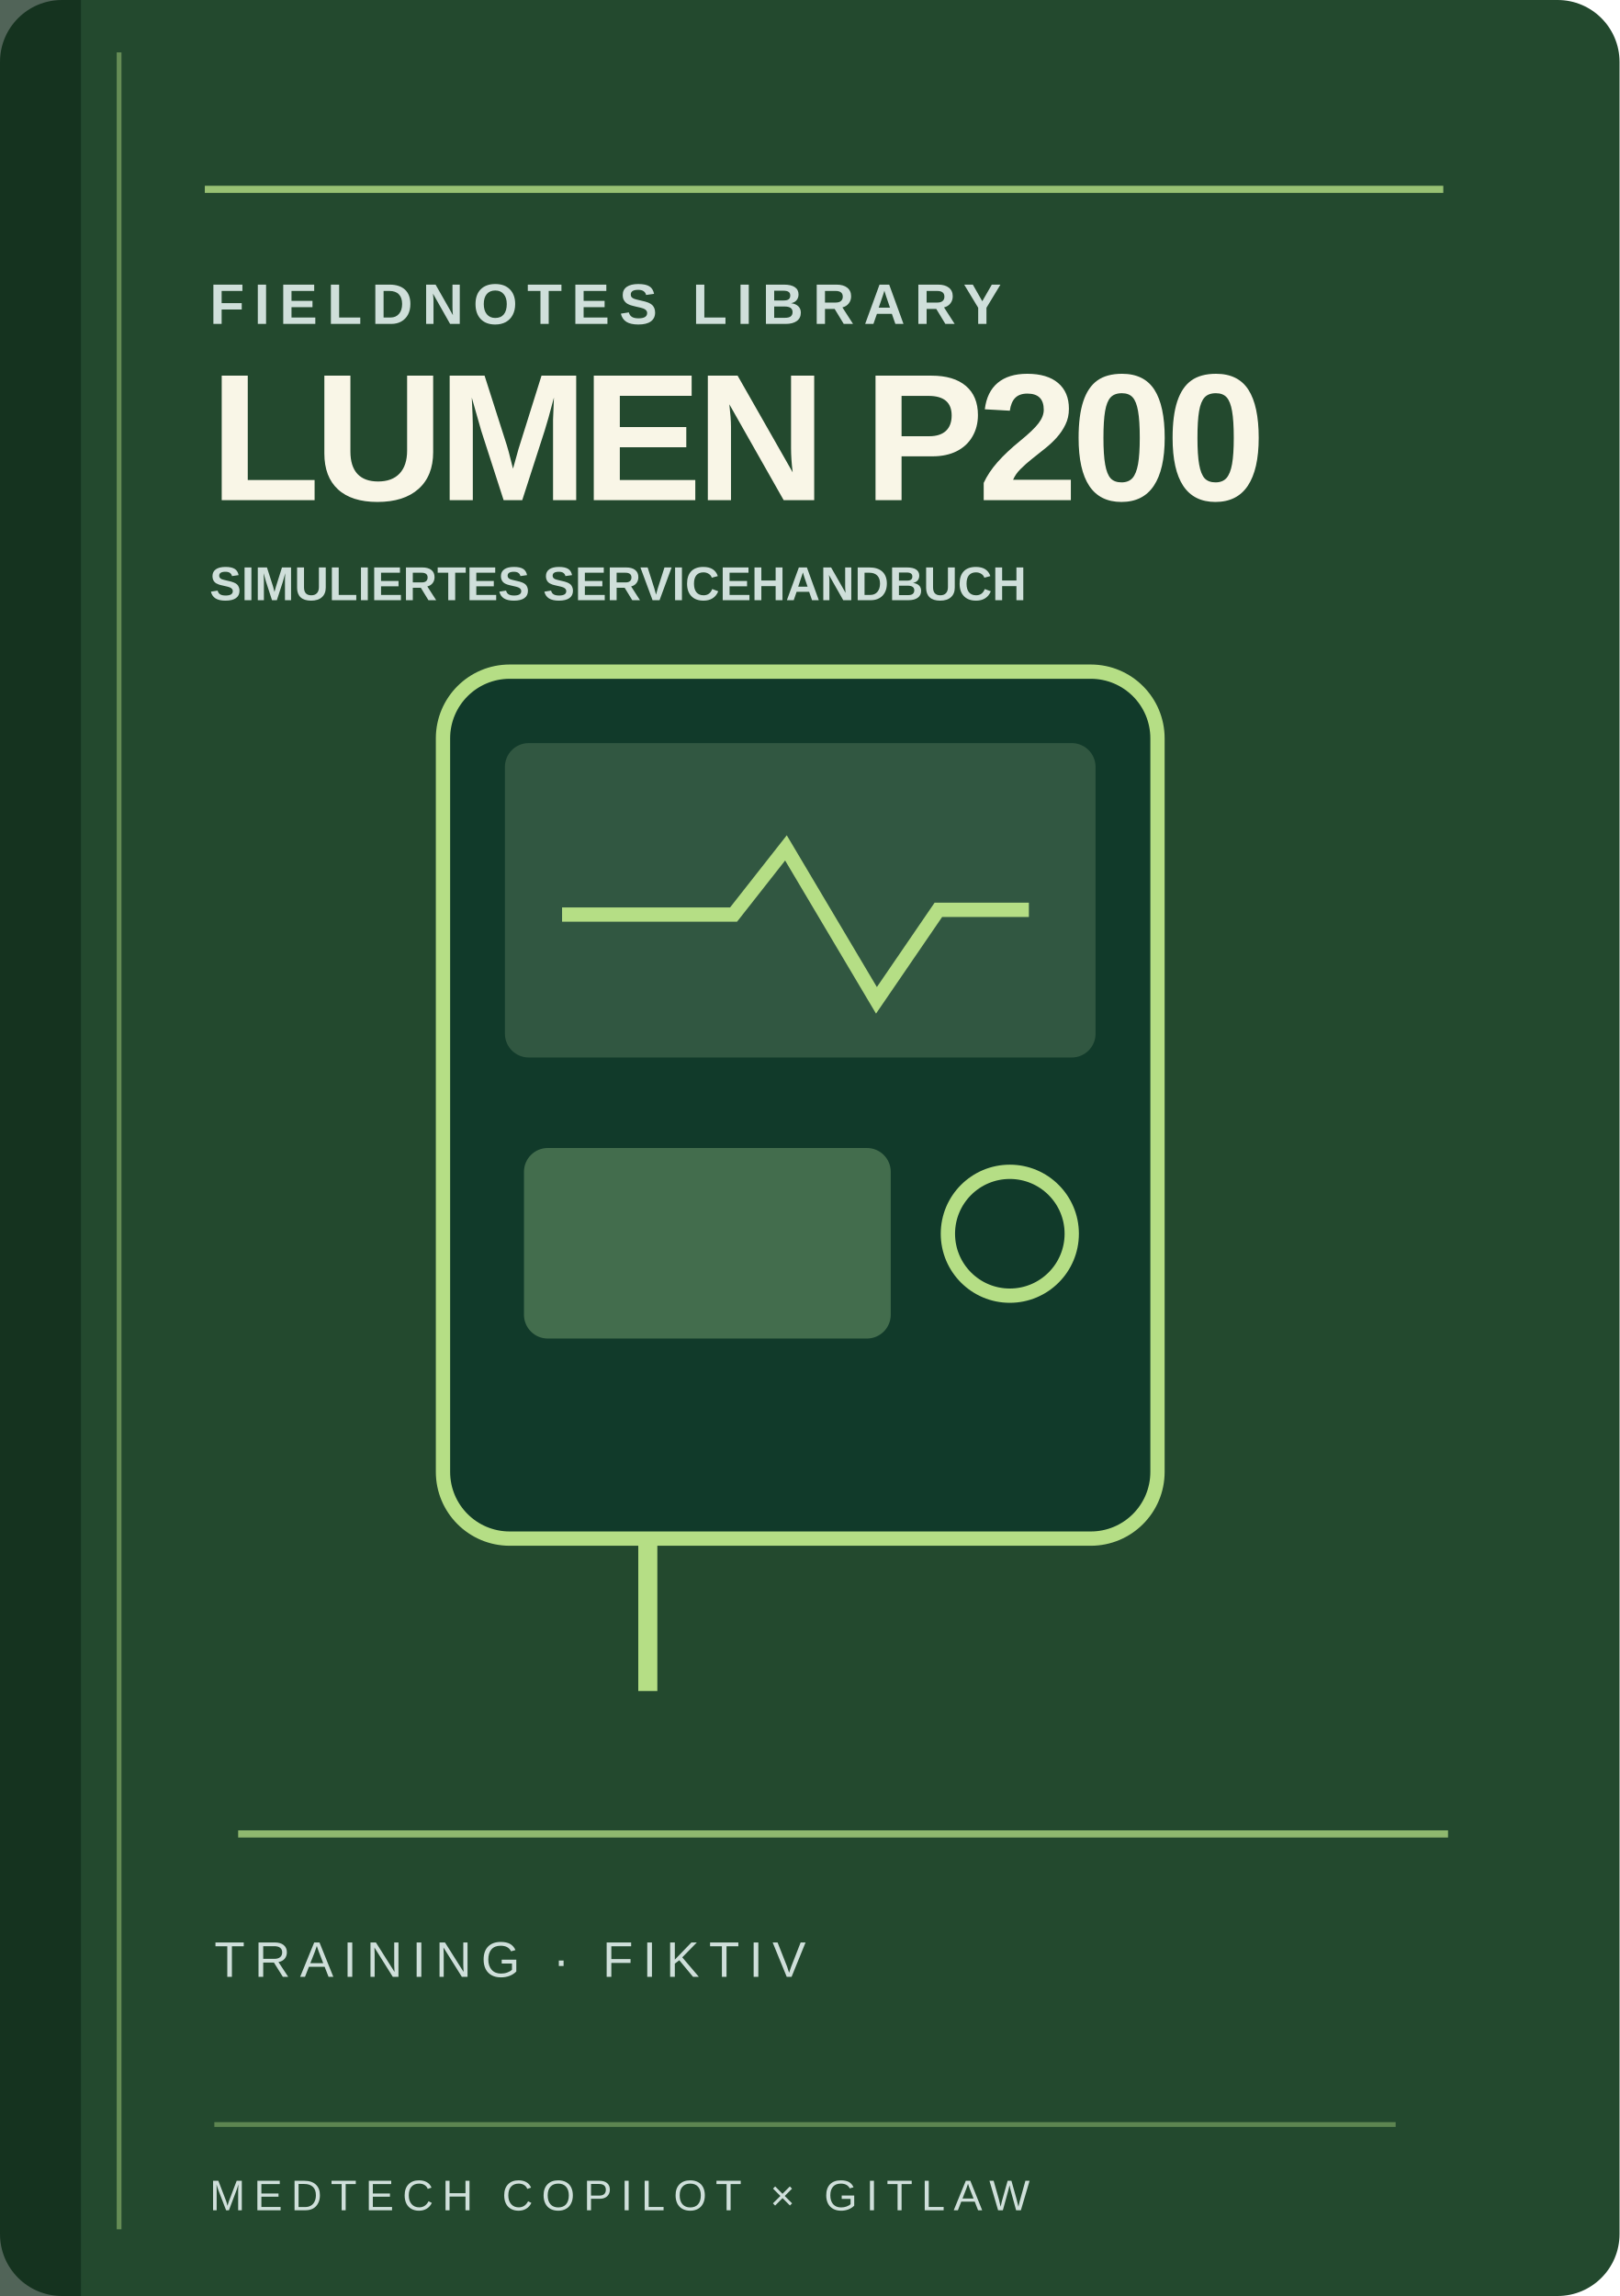
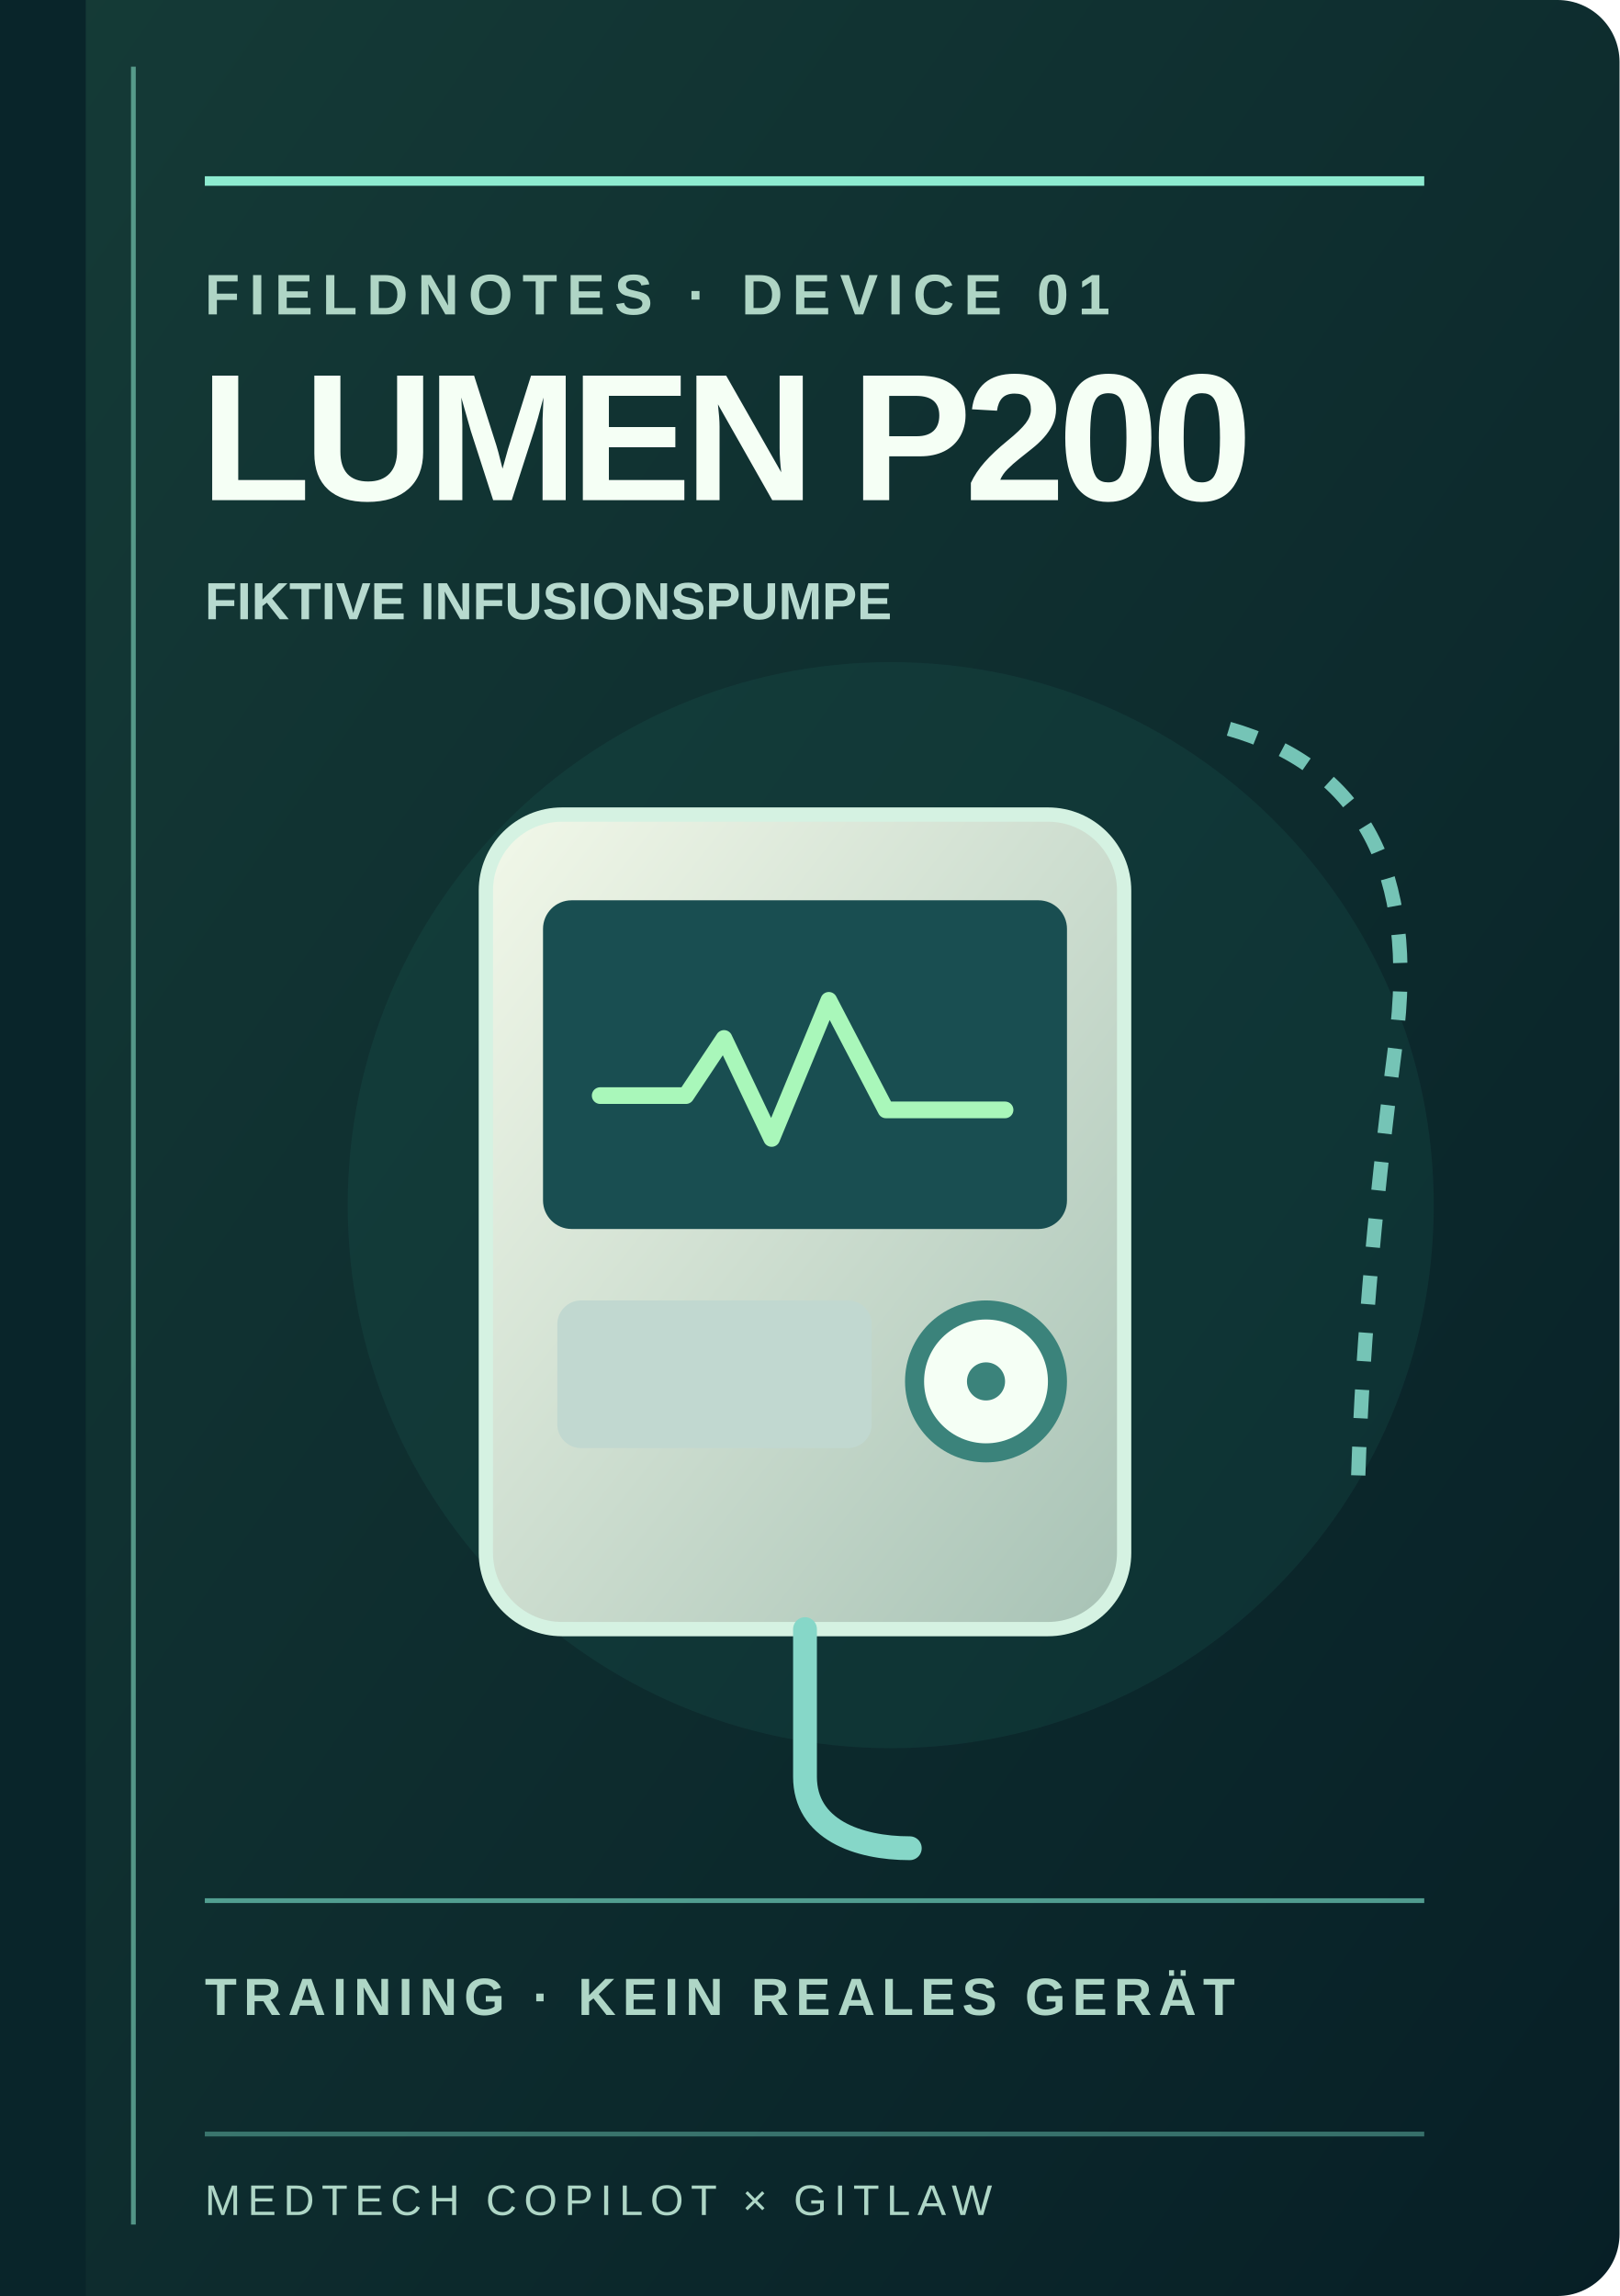
- <svg xmlns="http://www.w3.org/2000/svg" width="340" height="482" viewBox="0 0 340 482" role="img" aria-label="LUMEN P200, SIMULIERTES SERVICEHANDBUCH">
+ <svg xmlns="http://www.w3.org/2000/svg" width="340" height="482" viewBox="0 0 340 482" role="img" aria-label="LUMEN P200 · FIKTIVES SERVICEHANDBUCH">
  <defs>
-     <linearGradient id="paper" x1="0" x2="1" y1="0" y2=".8">
-       <stop offset="0" stop-color="#23492E" />
-       <stop offset="1" stop-color="#23492E" />
+     <linearGradient id="bg" x1="0" y1="0" x2="1" y2="1">
+       <stop stop-color="#153b37" />
+       <stop offset="1" stop-color="#071f26" />
+     </linearGradient>
+     <linearGradient id="pump" x1="0" y1="0" x2="1" y2="1">
+       <stop stop-color="#f2f8e9" />
+       <stop offset="1" stop-color="#a7c2b5" />
    </linearGradient>
  </defs>
-   <rect width="340" height="482" rx="13" fill="url(#paper)" />
-   <rect width="17" height="482" fill="#102A1A" opacity=".73" />
-   <path d="M25 11V468" stroke="#B5DE85" stroke-width="1" opacity=".45" />
-   <rect x="43" y="39" width="260" height="1.5" fill="#B5DE85" opacity=".8" />
-   <text x="44" y="68" font-size="12" font-family="Arial,sans-serif" font-weight="700" letter-spacing="2" fill="#CFDFDA">FIELDNOTES LIBRARY</text>
-   <text x="44" y="105" font-size="38" font-family="Arial,sans-serif" font-weight="800" letter-spacing="-1.4" fill="#F9F6E7">LUMEN P200</text>
-   <text x="44" y="126" font-size="10" font-family="Arial,sans-serif" font-weight="700" fill="#CFDFDA" textLength="260" lengthAdjust="spacingAndGlyphs">SIMULIERTES SERVICEHANDBUCH</text>
-   <path d="M50 385h254" stroke="#B5DE85" stroke-width="1.5" opacity=".74" />
-   <rect x="93" y="141" width="150" height="182" rx="14" fill="#113A2A" stroke="#B5DE85" stroke-width="3" />
-   <rect x="106" y="156" width="124" height="66" rx="5" fill="#315741" />
-   <path d="M118 192h36l11-14 19 32 13-19h19" stroke="#B5DE85" stroke-width="3" fill="none" />
-   <rect x="110" y="241" width="77" height="40" rx="5" fill="#436D4D" />
-   <circle cx="212" cy="259" r="13" fill="none" stroke="#B5DE85" stroke-width="3" />
-   <path d="M136 323v32" stroke="#B5DE85" stroke-width="4" />
-   <text x="45" y="415" font-size="10.5" font-family="Arial,sans-serif" letter-spacing="2" fill="#CFDFDA">TRAINING · FIKTIV</text>
-   <path d="M45 446h248" stroke="#B5DE85" opacity=".4" />
-   <text x="44" y="464" font-size="9" font-family="Arial,sans-serif" letter-spacing="1.8" fill="#CFDFDA">MEDTECH COPILOT × GITLAW</text>
+   <rect width="340" height="482" rx="13" fill="url(#bg)" />
+   <rect width="18" height="482" fill="#09252a" />
+   <path d="M28 14V467" stroke="#8debd0" opacity=".55" />
+   <path d="M43 38H299" stroke="#8debd0" stroke-width="2" />
+   <text x="43" y="66" fill="#afd5c5" font-size="12" font-weight="700" letter-spacing="2" font-family="Arial,sans-serif">FIELDNOTES · DEVICE 01</text>
+   <text x="42" y="105" fill="#f5fff5" font-size="38" font-weight="800" letter-spacing="-1.5" font-family="Arial,sans-serif">LUMEN P200</text>
+   <text x="43" y="130" fill="#b7dacf" font-size="11" font-weight="700" font-family="Arial,sans-serif">FIKTIVE INFUSIONSPUMPE</text>
+   <circle cx="187" cy="253" r="114" fill="#1c5b55" opacity=".23" />
+   <path d="M258 153Q300 165 293 219T285 315" stroke="#75c4b6" stroke-width="3" stroke-dasharray="6 6" fill="none" />
+   <rect x="102" y="171" width="134" height="171" rx="16" fill="url(#pump)" stroke="#d5f2e2" stroke-width="3" />
+   <rect x="114" y="189" width="110" height="69" rx="6" fill="#194e51" />
+   <path d="M126 230h18l8-12 10 21 12-29 12 23h25" stroke="#a9f7ba" stroke-width="3.5" fill="none" stroke-linecap="round" stroke-linejoin="round" />
+   <rect x="117" y="273" width="66" height="31" rx="5" fill="#c1d8d0" />
+   <circle cx="207" cy="290" r="15" fill="#f5fff5" stroke="#3b837b" stroke-width="4" />
+   <circle cx="207" cy="290" r="4" fill="#3b837b" />
+   <path d="M169 342v31c0 11 11 15 22 15" stroke="#86d7c8" stroke-width="5" fill="none" stroke-linecap="round" />
+   <path d="M43 399H299" stroke="#6fcfba" opacity=".7" />
+   <text x="43" y="423" fill="#aed6c6" font-size="11" font-weight="700" letter-spacing="1.4" font-family="Arial,sans-serif">TRAINING · KEIN REALES GERÄT</text>
+   <path d="M43 448H299" stroke="#6fcfba" opacity=".45" />
+   <text x="43" y="465" fill="#aed6c6" font-size="9" letter-spacing="1.5" font-family="Arial,sans-serif">MEDTECH COPILOT × GITLAW</text>
</svg>
